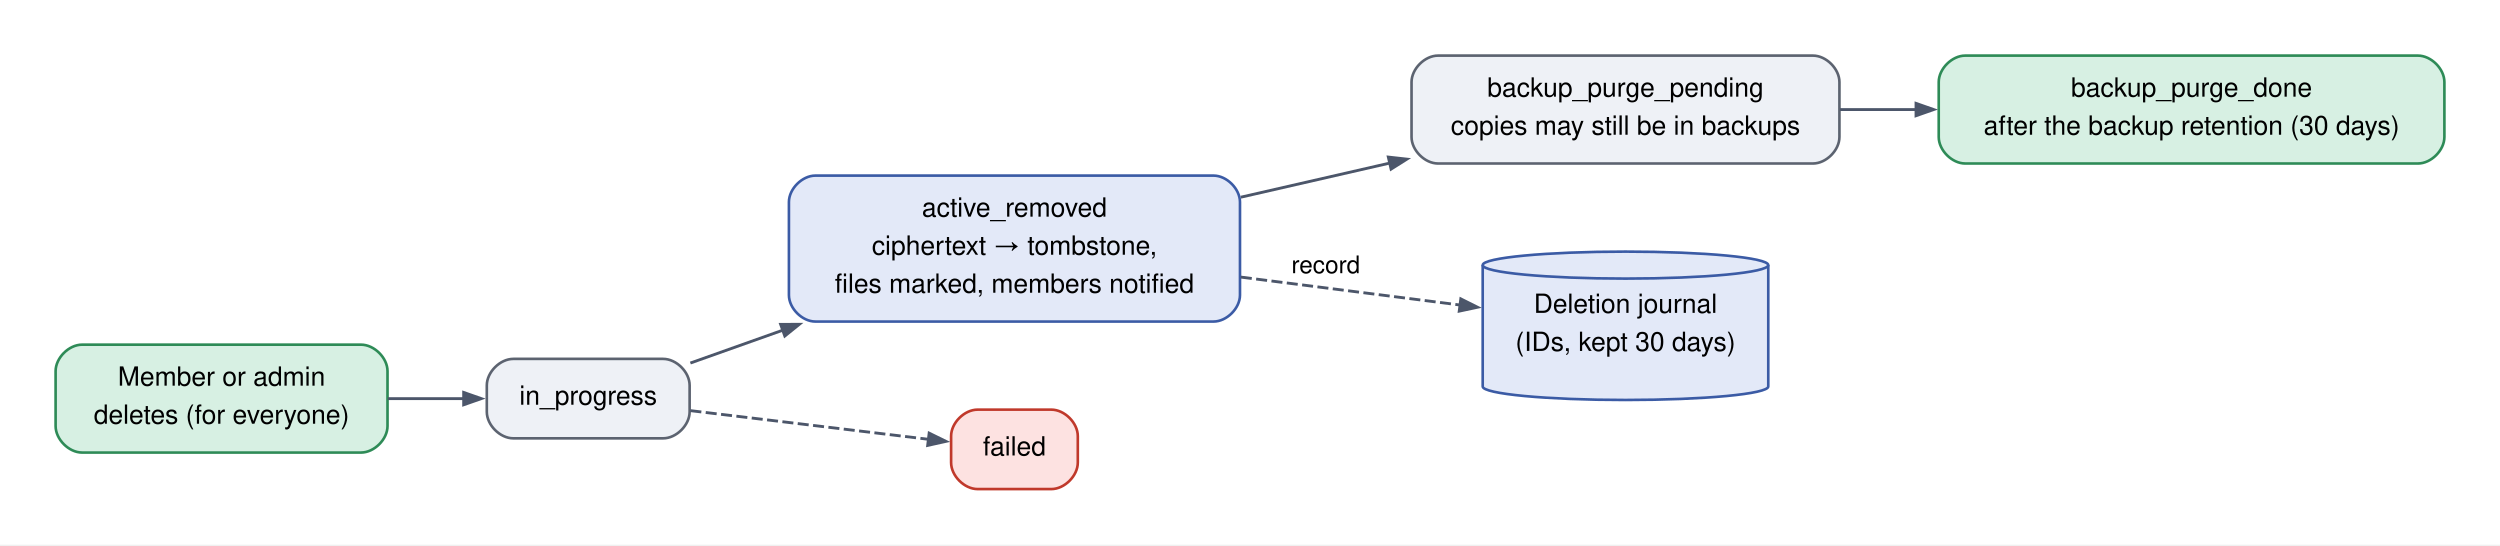
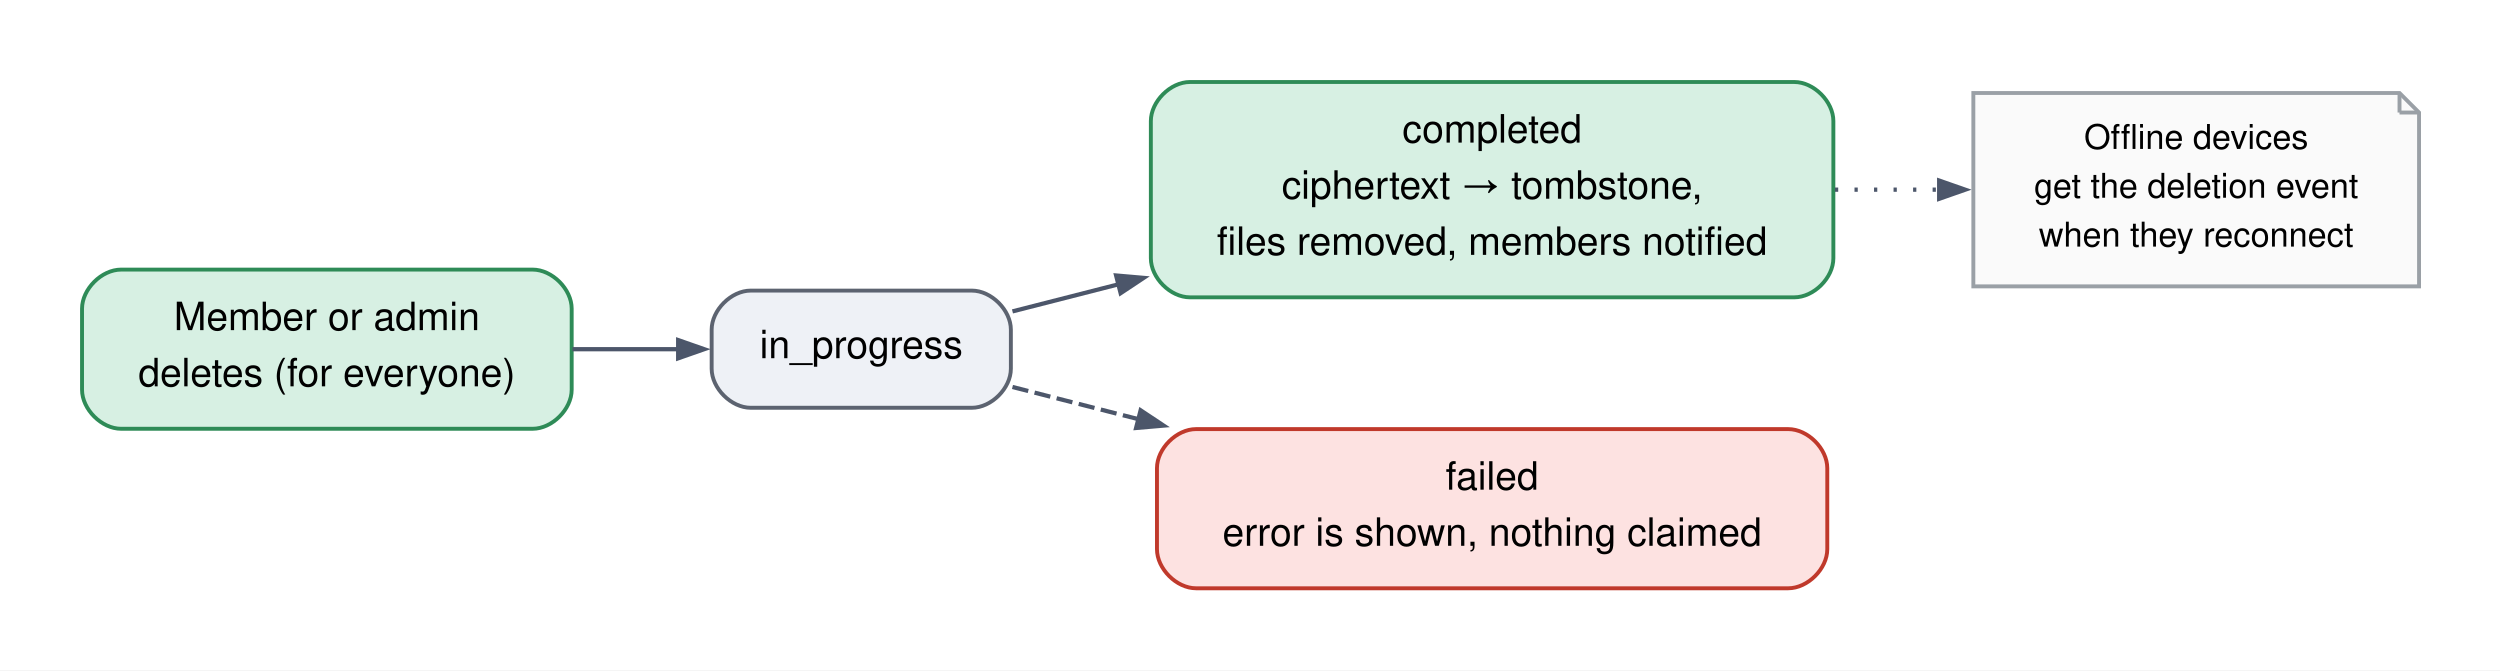
- <svg xmlns="http://www.w3.org/2000/svg" width="1133pt" height="247pt" viewBox="0.00 0.00 1133.00 247.00">
-   <g id="graph0" class="graph" transform="scale(1 1) rotate(0) translate(25.2 221.65)">
-     <polygon fill="white" stroke="none" points="-25.2,25.2 -25.2,-221.65 1107.8,-221.65 1107.8,25.2 -25.2,25.2" />
+ <svg xmlns="http://www.w3.org/2000/svg" width="768pt" height="206pt" viewBox="0.00 0.00 768.00 206.00">
+   <g id="graph0" class="graph" transform="scale(1 1) rotate(0) translate(25.2 180.72)">
+     <polygon fill="white" stroke="none" points="-25.2,25.2 -25.2,-180.72 743.13,-180.72 743.13,25.2 -25.2,25.2" />
    <g id="node1" class="node">
-       <path fill="#d7f0e3" stroke="#2e8b57" stroke-width="1.2" d="M138.42,-65.45C138.42,-65.45 12,-65.45 12,-65.45 6,-65.45 0,-59.45 0,-53.45 0,-53.45 0,-28.55 0,-28.55 0,-22.55 6,-16.55 12,-16.55 12,-16.55 138.42,-16.55 138.42,-16.55 144.42,-16.55 150.42,-22.55 150.42,-28.55 150.42,-28.55 150.42,-53.45 150.42,-53.45 150.42,-59.45 144.42,-65.45 138.42,-65.45" />
-       <text xml:space="preserve" text-anchor="middle" x="75.21" y="-46.85" font-family="Helvetica,sans-Serif" font-size="12.00">Member or admin</text>
-       <text xml:space="preserve" text-anchor="middle" x="75.21" y="-29.6" font-family="Helvetica,sans-Serif" font-size="12.00">deletes (for everyone)</text>
+       <path fill="#d7f0e3" stroke="#2e8b57" stroke-width="1.2" d="M138.42,-97.9C138.42,-97.9 12,-97.9 12,-97.9 6,-97.9 0,-91.9 0,-85.9 0,-85.9 0,-61 0,-61 0,-55 6,-49 12,-49 12,-49 138.42,-49 138.42,-49 144.42,-49 150.42,-55 150.42,-61 150.42,-61 150.42,-85.9 150.42,-85.9 150.42,-91.9 144.42,-97.9 138.42,-97.9" />
+       <text xml:space="preserve" text-anchor="middle" x="75.21" y="-79.3" font-family="Helvetica,sans-Serif" font-size="12.00">Member or admin</text>
+       <text xml:space="preserve" text-anchor="middle" x="75.21" y="-62.05" font-family="Helvetica,sans-Serif" font-size="12.00">deletes (for everyone)</text>
    </g>
    <g id="node2" class="node">
-       <path fill="#eef1f6" stroke="#5c6370" stroke-width="1.2" d="M275.34,-59C275.34,-59 207.42,-59 207.42,-59 201.42,-59 195.42,-53 195.42,-47 195.42,-47 195.42,-35 195.42,-35 195.42,-29 201.42,-23 207.42,-23 207.42,-23 275.34,-23 275.34,-23 281.34,-23 287.34,-29 287.34,-35 287.34,-35 287.34,-47 287.34,-47 287.34,-53 281.34,-59 275.34,-59" />
-       <text xml:space="preserve" text-anchor="middle" x="241.38" y="-38.23" font-family="Helvetica,sans-Serif" font-size="12.00">in_progress</text>
+       <path fill="#eef1f6" stroke="#5c6370" stroke-width="1.2" d="M273.34,-91.45C273.34,-91.45 205.42,-91.45 205.42,-91.45 199.42,-91.45 193.42,-85.45 193.42,-79.45 193.42,-79.45 193.42,-67.45 193.42,-67.45 193.42,-61.45 199.42,-55.45 205.42,-55.45 205.42,-55.45 273.34,-55.45 273.34,-55.45 279.34,-55.45 285.34,-61.45 285.34,-67.45 285.34,-67.45 285.34,-79.45 285.34,-79.45 285.34,-85.45 279.34,-91.45 273.34,-91.45" />
+       <text xml:space="preserve" text-anchor="middle" x="239.38" y="-70.67" font-family="Helvetica,sans-Serif" font-size="12.00">in_progress</text>
    </g>
    <g id="edge1" class="edge">
-       <path fill="none" stroke="#4c566a" stroke-width="1.3" d="M150.61,-41C162.17,-41 173.94,-41 184.98,-41" />
-       <polygon fill="#4c566a" stroke="#4c566a" stroke-width="1.3" points="184.93,-43.8 192.93,-41 184.93,-38.2 184.93,-43.8" />
+       <path fill="none" stroke="#4c566a" stroke-width="1.3" d="M150.65,-73.45C161.63,-73.45 172.77,-73.45 183.27,-73.45" />
+       <polygon fill="#4c566a" stroke="#4c566a" stroke-width="1.3" points="183.13,-76.25 191.13,-73.45 183.13,-70.65 183.13,-76.25" />
    </g>
    <g id="node3" class="node">
-       <path fill="#e3e9f8" stroke="#3b5ba5" stroke-width="1.2" d="M524.76,-142.07C524.76,-142.07 344.34,-142.07 344.34,-142.07 338.34,-142.07 332.34,-136.07 332.34,-130.07 332.34,-130.07 332.34,-87.92 332.34,-87.92 332.34,-81.92 338.34,-75.92 344.34,-75.92 344.34,-75.92 524.76,-75.92 524.76,-75.92 530.76,-75.92 536.76,-81.92 536.76,-87.92 536.76,-87.92 536.76,-130.07 536.76,-130.07 536.76,-136.07 530.76,-142.07 524.76,-142.07" />
-       <text xml:space="preserve" text-anchor="middle" x="434.55" y="-123.47" font-family="Helvetica,sans-Serif" font-size="12.00">active_removed</text>
-       <text xml:space="preserve" text-anchor="middle" x="434.55" y="-106.22" font-family="Helvetica,sans-Serif" font-size="12.00">ciphertext → tombstone,</text>
-       <text xml:space="preserve" text-anchor="middle" x="434.55" y="-88.97" font-family="Helvetica,sans-Serif" font-size="12.00">files marked, members notified</text>
+       <path fill="#d7f0e3" stroke="#2e8b57" stroke-width="1.2" d="M526.01,-155.53C526.01,-155.53 340.34,-155.53 340.34,-155.53 334.34,-155.53 328.34,-149.53 328.34,-143.53 328.34,-143.53 328.34,-101.38 328.34,-101.38 328.34,-95.38 334.34,-89.38 340.34,-89.38 340.34,-89.38 526.01,-89.38 526.01,-89.38 532.01,-89.38 538.01,-95.38 538.01,-101.38 538.01,-101.38 538.01,-143.53 538.01,-143.53 538.01,-149.53 532.01,-155.53 526.01,-155.53" />
+       <text xml:space="preserve" text-anchor="middle" x="433.18" y="-136.92" font-family="Helvetica,sans-Serif" font-size="12.00">completed</text>
+       <text xml:space="preserve" text-anchor="middle" x="433.18" y="-119.67" font-family="Helvetica,sans-Serif" font-size="12.00">ciphertext → tombstone,</text>
+       <text xml:space="preserve" text-anchor="middle" x="433.18" y="-102.42" font-family="Helvetica,sans-Serif" font-size="12.00">files removed, members notified</text>
    </g>
    <g id="edge2" class="edge">
-       <path fill="none" stroke="#4c566a" stroke-width="1.3" d="M287.68,-57.12C300.49,-61.67 314.97,-66.82 329.72,-72.07" />
-       <polygon fill="#4c566a" stroke="#4c566a" stroke-width="1.3" points="328.59,-74.64 337.07,-74.68 330.47,-69.36 328.59,-74.64" />
-     </g>
-     <g id="node6" class="node">
-       <path fill="#fde2e1" stroke="#c0392b" stroke-width="1.2" d="M451.26,-36C451.26,-36 417.84,-36 417.84,-36 411.84,-36 405.84,-30 405.84,-24 405.84,-24 405.84,-12 405.84,-12 405.84,-6 411.84,0 417.84,0 417.84,0 451.26,0 451.26,0 457.26,0 463.26,-6 463.26,-12 463.26,-12 463.26,-24 463.26,-24 463.26,-30 457.26,-36 451.26,-36" />
-       <text xml:space="preserve" text-anchor="middle" x="434.55" y="-15.22" font-family="Helvetica,sans-Serif" font-size="12.00">failed</text>
-     </g>
-     <g id="edge5" class="edge">
-       <path fill="none" stroke="#4c566a" stroke-width="1.3" stroke-dasharray="5,2" d="M287.68,-35.55C320.66,-31.58 364.8,-26.27 395.86,-22.53" />
-       <polygon fill="#4c566a" stroke="#4c566a" stroke-width="1.3" points="395.89,-25.35 403.5,-21.62 395.22,-19.79 395.89,-25.35" />
+       <path fill="none" stroke="#4c566a" stroke-width="1.3" d="M285.83,-85.06C295.97,-87.65 307.16,-90.51 318.71,-93.46" />
+       <polygon fill="#4c566a" stroke="#4c566a" stroke-width="1.3" points="317.67,-96.09 326.12,-95.35 319.06,-90.66 317.67,-96.09" />
    </g>
    <g id="node4" class="node">
-       <path fill="#eef1f6" stroke="#5c6370" stroke-width="1.2" d="M796.43,-196.45C796.43,-196.45 626.51,-196.45 626.51,-196.45 620.51,-196.45 614.51,-190.45 614.51,-184.45 614.51,-184.45 614.51,-159.55 614.51,-159.55 614.51,-153.55 620.51,-147.55 626.51,-147.55 626.51,-147.55 796.43,-147.55 796.43,-147.55 802.43,-147.55 808.43,-153.55 808.43,-159.55 808.43,-159.55 808.43,-184.45 808.43,-184.45 808.43,-190.45 802.43,-196.45 796.43,-196.45" />
-       <text xml:space="preserve" text-anchor="middle" x="711.47" y="-177.85" font-family="Helvetica,sans-Serif" font-size="12.00">backup_purge_pending</text>
-       <text xml:space="preserve" text-anchor="middle" x="711.47" y="-160.6" font-family="Helvetica,sans-Serif" font-size="12.00">copies may still be in backups</text>
+       <path fill="#fde2e1" stroke="#c0392b" stroke-width="1.2" d="M524.14,-48.9C524.14,-48.9 342.22,-48.9 342.22,-48.9 336.22,-48.9 330.22,-42.9 330.22,-36.9 330.22,-36.9 330.22,-12 330.22,-12 330.22,-6 336.22,0 342.22,0 342.22,0 524.14,0 524.14,0 530.14,0 536.14,-6 536.14,-12 536.14,-12 536.14,-36.9 536.14,-36.9 536.14,-42.9 530.14,-48.9 524.14,-48.9" />
+       <text xml:space="preserve" text-anchor="middle" x="433.18" y="-30.3" font-family="Helvetica,sans-Serif" font-size="12.00">failed</text>
+       <text xml:space="preserve" text-anchor="middle" x="433.18" y="-13.05" font-family="Helvetica,sans-Serif" font-size="12.00">error is shown, nothing claimed</text>
    </g>
    <g id="edge3" class="edge">
-       <path fill="none" stroke="#4c566a" stroke-width="1.3" d="M537.14,-132.28C559.22,-137.34 582.63,-142.71 604.87,-147.8" />
-       <polygon fill="#4c566a" stroke="#4c566a" stroke-width="1.3" points="603.98,-150.47 612.4,-149.53 605.23,-145.01 603.98,-150.47" />
-     </g>
-     <g id="node7" class="node">
-       <path fill="#e3e9f8" stroke="#3b5ba5" stroke-width="1.2" d="M776.18,-101.51C776.18,-104.88 747.18,-107.62 711.47,-107.62 675.76,-107.62 646.76,-104.88 646.76,-101.51 646.76,-101.51 646.76,-46.49 646.76,-46.49 646.76,-43.12 675.76,-40.38 711.47,-40.38 747.18,-40.38 776.18,-43.12 776.18,-46.49 776.18,-46.49 776.18,-101.51 776.18,-101.51" />
-       <path fill="none" stroke="#3b5ba5" stroke-width="1.2" d="M776.18,-101.51C776.18,-98.13 747.18,-95.39 711.47,-95.39 675.76,-95.39 646.76,-98.13 646.76,-101.51" />
-       <text xml:space="preserve" text-anchor="middle" x="711.47" y="-79.85" font-family="Helvetica,sans-Serif" font-size="12.00">Deletion journal</text>
-       <text xml:space="preserve" text-anchor="middle" x="711.47" y="-62.6" font-family="Helvetica,sans-Serif" font-size="12.00">(IDs, kept 30 days)</text>
-     </g>
-     <g id="edge6" class="edge">
-       <path fill="none" stroke="#4c566a" stroke-width="1.3" stroke-dasharray="5,2" d="M537.14,-96.07C570.13,-91.87 606.08,-87.29 636.64,-83.4" />
-       <polygon fill="#4c566a" stroke="#4c566a" stroke-width="1.3" points="636.83,-86.2 644.41,-82.41 636.12,-80.64 636.83,-86.2" />
-       <text xml:space="preserve" text-anchor="middle" x="575.64" y="-97.85" font-family="Helvetica,sans-Serif" font-size="11.00">record</text>
+       <path fill="none" stroke="#4c566a" stroke-width="1.3" stroke-dasharray="5,2" d="M285.83,-61.84C297.71,-58.8 311.04,-55.4 324.68,-51.91" />
+       <polygon fill="#4c566a" stroke="#4c566a" stroke-width="1.3" points="325.2,-54.67 332.26,-49.98 323.81,-49.25 325.2,-54.67" />
    </g>
    <g id="node5" class="node">
-       <path fill="#d7f0e3" stroke="#2e8b57" stroke-width="1.2" d="M1070.6,-196.45C1070.6,-196.45 865.43,-196.45 865.43,-196.45 859.43,-196.45 853.43,-190.45 853.43,-184.45 853.43,-184.45 853.43,-159.55 853.43,-159.55 853.43,-153.55 859.43,-147.55 865.43,-147.55 865.43,-147.55 1070.6,-147.55 1070.6,-147.55 1076.6,-147.55 1082.6,-153.55 1082.6,-159.55 1082.6,-159.55 1082.6,-184.45 1082.6,-184.45 1082.6,-190.45 1076.6,-196.45 1070.6,-196.45" />
-       <text xml:space="preserve" text-anchor="middle" x="968.02" y="-177.85" font-family="Helvetica,sans-Serif" font-size="12.00">backup_purge_done</text>
-       <text xml:space="preserve" text-anchor="middle" x="968.02" y="-160.6" font-family="Helvetica,sans-Serif" font-size="12.00">after the backup retention (30 days)</text>
+       <polygon fill="#fafafa" stroke="#9aa0a6" stroke-width="1.2" points="711.93,-152.15 581.01,-152.15 581.01,-92.75 717.93,-92.75 717.93,-146.15 711.93,-152.15" />
+       <polyline fill="none" stroke="#9aa0a6" stroke-width="1.2" points="711.93,-152.15 711.93,-146.15" />
+       <polyline fill="none" stroke="#9aa0a6" stroke-width="1.2" points="717.93,-146.15 711.93,-146.15" />
+       <text xml:space="preserve" text-anchor="middle" x="649.47" y="-134.97" font-family="Helvetica,sans-Serif" font-size="10.50">Offline devices</text>
+       <text xml:space="preserve" text-anchor="middle" x="649.47" y="-119.97" font-family="Helvetica,sans-Serif" font-size="10.50">get the deletion event</text>
+       <text xml:space="preserve" text-anchor="middle" x="649.47" y="-104.97" font-family="Helvetica,sans-Serif" font-size="10.50">when they reconnect</text>
    </g>
    <g id="edge4" class="edge">
-       <path fill="none" stroke="#4c566a" stroke-width="1.3" d="M808.7,-172C820.03,-172 831.71,-172 843.35,-172" />
-       <polygon fill="#4c566a" stroke="#4c566a" stroke-width="1.3" points="843.14,-174.8 851.14,-172 843.14,-169.2 843.14,-174.8" />
+       <path fill="none" stroke="#4c566a" stroke-width="1.3" stroke-dasharray="1,5" d="M538.5,-122.45C549.31,-122.45 560.15,-122.45 570.6,-122.45" />
+       <polygon fill="#4c566a" stroke="#4c566a" stroke-width="1.3" points="570.51,-125.25 578.51,-122.45 570.51,-119.65 570.51,-125.25" />
    </g>
  </g>
</svg>
